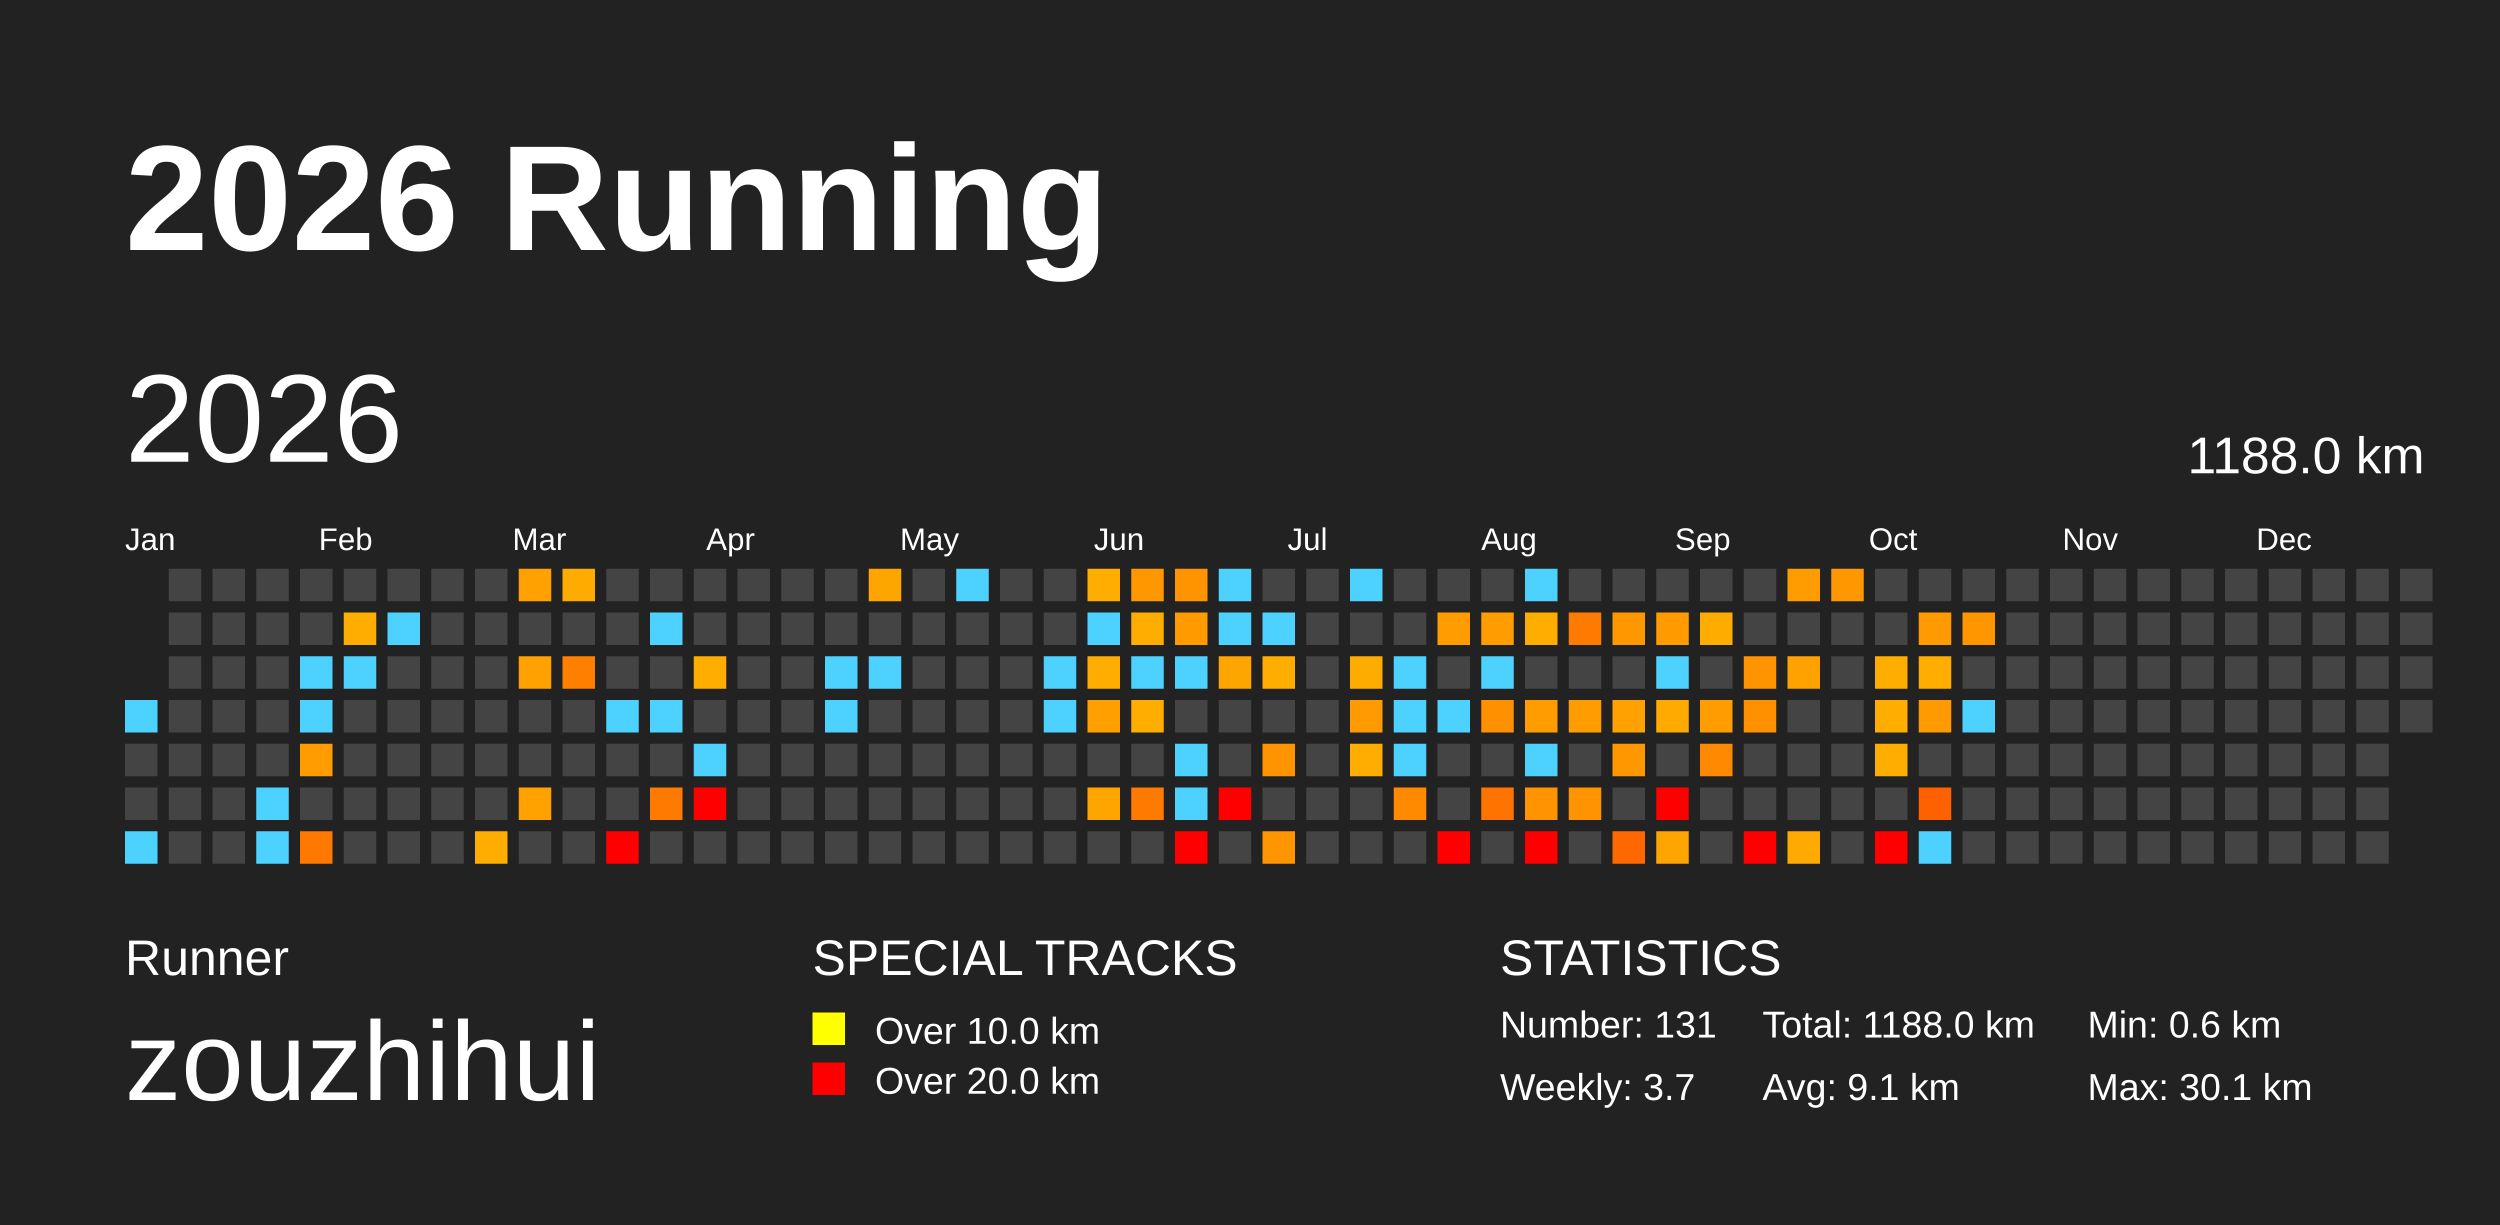
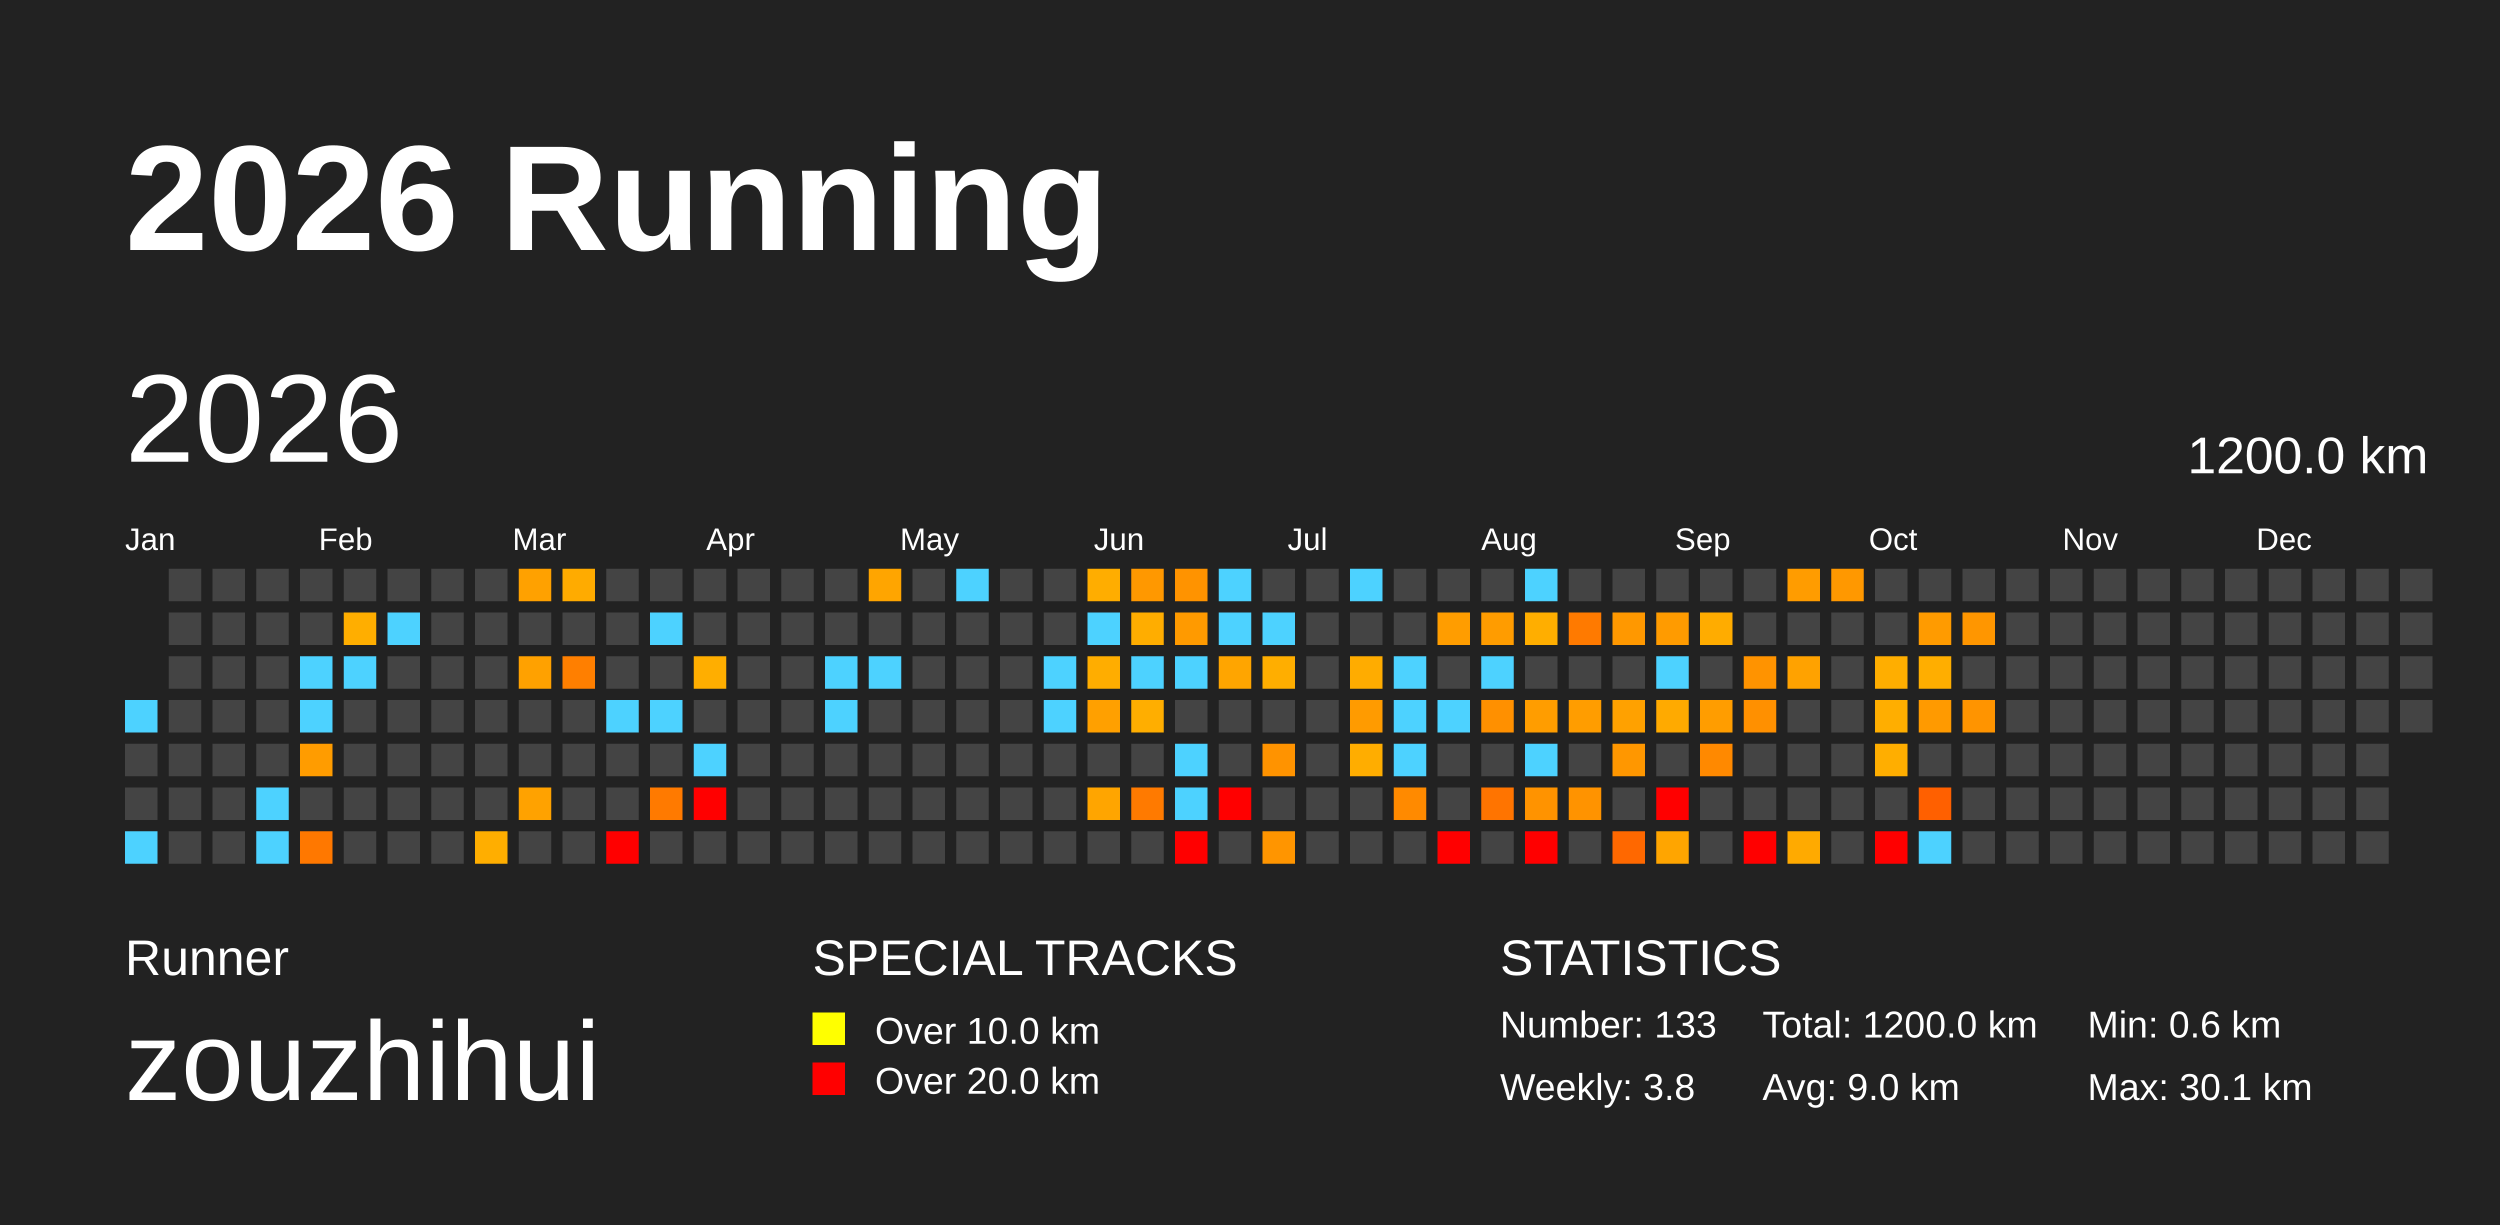
<svg xmlns="http://www.w3.org/2000/svg" baseProfile="full" height="98mm" version="1.1" viewBox="0,0,200,98" width="200mm">
  <defs />
  <rect fill="#222222" height="98" width="200" x="0" y="0" />
  <text fill="#FFFFFF" style="font-size:12px; font-family:Arial; font-weight:bold;" x="10" y="20">2026 Running</text>
  <text fill="#FFFFFF" style="font-size:4px; font-family:Arial" x="10" y="78">Runner</text>
  <text fill="#FFFFFF" style="font-size:9px; font-family:Arial" x="10" y="88">zouzhihui</text>
  <text fill="#FFFFFF" style="font-size:4px; font-family:Arial" x="65" y="78">SPECIAL TRACKS</text>
  <rect fill="yellow" height="2.6" width="2.6" x="65" y="81" />
  <text fill="#FFFFFF" style="font-size:3px; font-family:Arial" x="70" y="83.5">Over 10.0 km</text>
  <rect fill="red" height="2.6" width="2.6" x="65" y="85" />
  <text fill="#FFFFFF" style="font-size:3px; font-family:Arial" x="70" y="87.5">Over 20.0 km</text>
  <text fill="#FFFFFF" style="font-size:4px; font-family:Arial" x="120" y="78">STATISTICS</text>
-   <text fill="#FFFFFF" style="font-size:3px; font-family:Arial" x="120" y="83">Number: 131</text>
-   <text fill="#FFFFFF" style="font-size:3px; font-family:Arial" x="120" y="88">Weekly: 3.7</text>
-   <text fill="#FFFFFF" style="font-size:3px; font-family:Arial" x="141" y="83">Total: 1188.0 km</text>
-   <text fill="#FFFFFF" style="font-size:3px; font-family:Arial" x="141" y="88">Avg: 9.1 km</text>
+   <text fill="#FFFFFF" style="font-size:3px; font-family:Arial" x="120" y="83">Number: 133</text>
+   <text fill="#FFFFFF" style="font-size:3px; font-family:Arial" x="120" y="88">Weekly: 3.8</text>
+   <text fill="#FFFFFF" style="font-size:3px; font-family:Arial" x="141" y="83">Total: 1200.0 km</text>
+   <text fill="#FFFFFF" style="font-size:3px; font-family:Arial" x="141" y="88">Avg: 9.0 km</text>
  <text fill="#FFFFFF" style="font-size:3px; font-family:Arial" x="167" y="83">Min: 0.6 km</text>
  <text fill="#FFFFFF" style="font-size:3px; font-family:Arial" x="167" y="88">Max: 30.1 km</text>
  <text dominant-baseline="hanging" fill="#FFFFFF" style="font-size:10.0px; font-family:Arial;" x="10" y="30">2026</text>
-   <text dominant-baseline="hanging" fill="#FFFFFF" style="font-size:4.125px; font-family:Arial;" x="175" y="35">1188.0 km</text>
+   <text dominant-baseline="hanging" fill="#FFFFFF" style="font-size:4.125px; font-family:Arial;" x="175" y="35">1200.0 km</text>
  <text fill="#FFFFFF" style="font-size:2.5px; font-family:Arial" x="10.0" y="44">Jan</text>
  <text fill="#FFFFFF" style="font-size:2.5px; font-family:Arial" x="25.5" y="44">Feb</text>
  <text fill="#FFFFFF" style="font-size:2.5px; font-family:Arial" x="41.0" y="44">Mar</text>
  <text fill="#FFFFFF" style="font-size:2.5px; font-family:Arial" x="56.5" y="44">Apr</text>
  <text fill="#FFFFFF" style="font-size:2.5px; font-family:Arial" x="72.0" y="44">May</text>
  <text fill="#FFFFFF" style="font-size:2.5px; font-family:Arial" x="87.5" y="44">Jun</text>
  <text fill="#FFFFFF" style="font-size:2.5px; font-family:Arial" x="103.0" y="44">Jul</text>
  <text fill="#FFFFFF" style="font-size:2.5px; font-family:Arial" x="118.5" y="44">Aug</text>
  <text fill="#FFFFFF" style="font-size:2.5px; font-family:Arial" x="134.0" y="44">Sep</text>
  <text fill="#FFFFFF" style="font-size:2.5px; font-family:Arial" x="149.5" y="44">Oct</text>
  <text fill="#FFFFFF" style="font-size:2.5px; font-family:Arial" x="165.0" y="44">Nov</text>
  <text fill="#FFFFFF" style="font-size:2.5px; font-family:Arial" x="180.5" y="44">Dec</text>
  <rect fill="#4dd2ff" height="2.6" width="2.6" x="10.0" y="56.0" />
  <rect fill="#444444" height="2.6" width="2.6" x="10.0" y="59.5" />
  <rect fill="#444444" height="2.6" width="2.6" x="10.0" y="63.0" />
  <rect fill="#4dd2ff" height="2.6" width="2.6" x="10.0" y="66.5" />
  <rect fill="#444444" height="2.6" width="2.6" x="13.5" y="45.5" />
  <rect fill="#444444" height="2.6" width="2.6" x="13.5" y="49.0" />
  <rect fill="#444444" height="2.6" width="2.6" x="13.5" y="52.5" />
  <rect fill="#444444" height="2.6" width="2.6" x="13.5" y="56.0" />
  <rect fill="#444444" height="2.6" width="2.6" x="13.5" y="59.5" />
  <rect fill="#444444" height="2.6" width="2.6" x="13.5" y="63.0" />
  <rect fill="#444444" height="2.6" width="2.6" x="13.5" y="66.5" />
  <rect fill="#444444" height="2.6" width="2.6" x="17.0" y="45.5" />
  <rect fill="#444444" height="2.6" width="2.6" x="17.0" y="49.0" />
  <rect fill="#444444" height="2.6" width="2.6" x="17.0" y="52.5" />
  <rect fill="#444444" height="2.6" width="2.6" x="17.0" y="56.0" />
  <rect fill="#444444" height="2.6" width="2.6" x="17.0" y="59.5" />
  <rect fill="#444444" height="2.6" width="2.6" x="17.0" y="63.0" />
  <rect fill="#444444" height="2.6" width="2.6" x="17.0" y="66.5" />
  <rect fill="#444444" height="2.6" width="2.6" x="20.5" y="45.5" />
  <rect fill="#444444" height="2.6" width="2.6" x="20.5" y="49.0" />
  <rect fill="#444444" height="2.6" width="2.6" x="20.5" y="52.5" />
  <rect fill="#444444" height="2.6" width="2.6" x="20.5" y="56.0" />
  <rect fill="#444444" height="2.6" width="2.6" x="20.5" y="59.5" />
  <rect fill="#4dd2ff" height="2.6" width="2.6" x="20.5" y="63.0" />
  <rect fill="#4dd2ff" height="2.6" width="2.6" x="20.5" y="66.5" />
  <rect fill="#444444" height="2.6" width="2.6" x="24.0" y="45.5" />
  <rect fill="#444444" height="2.6" width="2.6" x="24.0" y="49.0" />
  <rect fill="#4dd2ff" height="2.6" width="2.6" x="24.0" y="52.5" />
  <rect fill="#4dd2ff" height="2.6" width="2.6" x="24.0" y="56.0" />
  <rect fill="#ff9c00" height="2.6" width="2.6" x="24.0" y="59.5" />
  <rect fill="#444444" height="2.6" width="2.6" x="24.0" y="63.0" />
  <rect fill="#ff7800" height="2.6" width="2.6" x="24.0" y="66.5" />
  <rect fill="#444444" height="2.6" width="2.6" x="27.5" y="45.5" />
  <rect fill="#ffae00" height="2.6" width="2.6" x="27.5" y="49.0" />
  <rect fill="#4dd2ff" height="2.6" width="2.6" x="27.5" y="52.5" />
  <rect fill="#444444" height="2.6" width="2.6" x="27.5" y="56.0" />
  <rect fill="#444444" height="2.6" width="2.6" x="27.5" y="59.5" />
  <rect fill="#444444" height="2.6" width="2.6" x="27.5" y="63.0" />
  <rect fill="#444444" height="2.6" width="2.6" x="27.5" y="66.5" />
  <rect fill="#444444" height="2.6" width="2.6" x="31.0" y="45.5" />
  <rect fill="#4dd2ff" height="2.6" width="2.6" x="31.0" y="49.0" />
  <rect fill="#444444" height="2.6" width="2.6" x="31.0" y="52.5" />
  <rect fill="#444444" height="2.6" width="2.6" x="31.0" y="56.0" />
  <rect fill="#444444" height="2.6" width="2.6" x="31.0" y="59.5" />
  <rect fill="#444444" height="2.6" width="2.6" x="31.0" y="63.0" />
  <rect fill="#444444" height="2.6" width="2.6" x="31.0" y="66.5" />
  <rect fill="#444444" height="2.6" width="2.6" x="34.5" y="45.5" />
  <rect fill="#444444" height="2.6" width="2.6" x="34.5" y="49.0" />
  <rect fill="#444444" height="2.6" width="2.6" x="34.5" y="52.5" />
  <rect fill="#444444" height="2.6" width="2.6" x="34.5" y="56.0" />
  <rect fill="#444444" height="2.6" width="2.6" x="34.5" y="59.5" />
  <rect fill="#444444" height="2.6" width="2.6" x="34.5" y="63.0" />
  <rect fill="#444444" height="2.6" width="2.6" x="34.5" y="66.5" />
  <rect fill="#444444" height="2.6" width="2.6" x="38.0" y="45.5" />
  <rect fill="#444444" height="2.6" width="2.6" x="38.0" y="49.0" />
  <rect fill="#444444" height="2.6" width="2.6" x="38.0" y="52.5" />
  <rect fill="#444444" height="2.6" width="2.6" x="38.0" y="56.0" />
  <rect fill="#444444" height="2.6" width="2.6" x="38.0" y="59.5" />
  <rect fill="#444444" height="2.6" width="2.6" x="38.0" y="63.0" />
  <rect fill="#ffae00" height="2.6" width="2.6" x="38.0" y="66.5" />
  <rect fill="#ffa100" height="2.6" width="2.6" x="41.5" y="45.5" />
  <rect fill="#444444" height="2.6" width="2.6" x="41.5" y="49.0" />
  <rect fill="#ffa100" height="2.6" width="2.6" x="41.5" y="52.5" />
  <rect fill="#444444" height="2.6" width="2.6" x="41.5" y="56.0" />
  <rect fill="#444444" height="2.6" width="2.6" x="41.5" y="59.5" />
  <rect fill="#ffa200" height="2.6" width="2.6" x="41.5" y="63.0" />
  <rect fill="#444444" height="2.6" width="2.6" x="41.5" y="66.5" />
  <rect fill="#ffab00" height="2.6" width="2.6" x="45.0" y="45.5" />
  <rect fill="#444444" height="2.6" width="2.6" x="45.0" y="49.0" />
  <rect fill="#ff7f00" height="2.6" width="2.6" x="45.0" y="52.5" />
  <rect fill="#444444" height="2.6" width="2.6" x="45.0" y="56.0" />
  <rect fill="#444444" height="2.6" width="2.6" x="45.0" y="59.5" />
  <rect fill="#444444" height="2.6" width="2.6" x="45.0" y="63.0" />
  <rect fill="#444444" height="2.6" width="2.6" x="45.0" y="66.5" />
  <rect fill="#444444" height="2.6" width="2.6" x="48.5" y="45.5" />
  <rect fill="#444444" height="2.6" width="2.6" x="48.5" y="49.0" />
  <rect fill="#444444" height="2.6" width="2.6" x="48.5" y="52.5" />
  <rect fill="#4dd2ff" height="2.6" width="2.6" x="48.5" y="56.0" />
  <rect fill="#444444" height="2.6" width="2.6" x="48.5" y="59.5" />
  <rect fill="#444444" height="2.6" width="2.6" x="48.5" y="63.0" />
  <rect fill="red" height="2.6" width="2.6" x="48.5" y="66.5" />
  <rect fill="#444444" height="2.6" width="2.6" x="52.0" y="45.5" />
  <rect fill="#4dd2ff" height="2.6" width="2.6" x="52.0" y="49.0" />
  <rect fill="#444444" height="2.6" width="2.6" x="52.0" y="52.5" />
  <rect fill="#4dd2ff" height="2.6" width="2.6" x="52.0" y="56.0" />
  <rect fill="#444444" height="2.6" width="2.6" x="52.0" y="59.5" />
  <rect fill="#ff7a00" height="2.6" width="2.6" x="52.0" y="63.0" />
  <rect fill="#444444" height="2.6" width="2.6" x="52.0" y="66.5" />
  <rect fill="#444444" height="2.6" width="2.6" x="55.5" y="45.5" />
  <rect fill="#444444" height="2.6" width="2.6" x="55.5" y="49.0" />
  <rect fill="#ffae00" height="2.6" width="2.6" x="55.5" y="52.5" />
  <rect fill="#444444" height="2.6" width="2.6" x="55.5" y="56.0" />
  <rect fill="#4dd2ff" height="2.6" width="2.6" x="55.5" y="59.5" />
  <rect fill="red" height="2.6" width="2.6" x="55.5" y="63.0" />
  <rect fill="#444444" height="2.6" width="2.6" x="55.5" y="66.5" />
  <rect fill="#444444" height="2.6" width="2.6" x="59.0" y="45.5" />
  <rect fill="#444444" height="2.6" width="2.6" x="59.0" y="49.0" />
  <rect fill="#444444" height="2.6" width="2.6" x="59.0" y="52.5" />
  <rect fill="#444444" height="2.6" width="2.6" x="59.0" y="56.0" />
  <rect fill="#444444" height="2.6" width="2.6" x="59.0" y="59.5" />
  <rect fill="#444444" height="2.6" width="2.6" x="59.0" y="63.0" />
  <rect fill="#444444" height="2.6" width="2.6" x="59.0" y="66.5" />
  <rect fill="#444444" height="2.6" width="2.6" x="62.5" y="45.5" />
  <rect fill="#444444" height="2.6" width="2.6" x="62.5" y="49.0" />
  <rect fill="#444444" height="2.6" width="2.6" x="62.5" y="52.5" />
  <rect fill="#444444" height="2.6" width="2.6" x="62.5" y="56.0" />
  <rect fill="#444444" height="2.6" width="2.6" x="62.5" y="59.5" />
  <rect fill="#444444" height="2.6" width="2.6" x="62.5" y="63.0" />
  <rect fill="#444444" height="2.6" width="2.6" x="62.5" y="66.5" />
  <rect fill="#444444" height="2.6" width="2.6" x="66.0" y="45.5" />
  <rect fill="#444444" height="2.6" width="2.6" x="66.0" y="49.0" />
  <rect fill="#4dd2ff" height="2.6" width="2.6" x="66.0" y="52.5" />
  <rect fill="#4dd2ff" height="2.6" width="2.6" x="66.0" y="56.0" />
  <rect fill="#444444" height="2.6" width="2.6" x="66.0" y="59.5" />
  <rect fill="#444444" height="2.6" width="2.6" x="66.0" y="63.0" />
  <rect fill="#444444" height="2.6" width="2.6" x="66.0" y="66.5" />
  <rect fill="#ffa500" height="2.6" width="2.6" x="69.5" y="45.5" />
  <rect fill="#444444" height="2.6" width="2.6" x="69.5" y="49.0" />
  <rect fill="#4dd2ff" height="2.6" width="2.6" x="69.5" y="52.5" />
  <rect fill="#444444" height="2.6" width="2.6" x="69.5" y="56.0" />
  <rect fill="#444444" height="2.6" width="2.6" x="69.5" y="59.5" />
  <rect fill="#444444" height="2.6" width="2.6" x="69.5" y="63.0" />
  <rect fill="#444444" height="2.6" width="2.6" x="69.5" y="66.5" />
  <rect fill="#444444" height="2.6" width="2.6" x="73.0" y="45.5" />
  <rect fill="#444444" height="2.6" width="2.6" x="73.0" y="49.0" />
  <rect fill="#444444" height="2.6" width="2.6" x="73.0" y="52.5" />
  <rect fill="#444444" height="2.6" width="2.6" x="73.0" y="56.0" />
  <rect fill="#444444" height="2.6" width="2.6" x="73.0" y="59.5" />
  <rect fill="#444444" height="2.6" width="2.6" x="73.0" y="63.0" />
  <rect fill="#444444" height="2.6" width="2.6" x="73.0" y="66.5" />
  <rect fill="#4dd2ff" height="2.6" width="2.6" x="76.5" y="45.5" />
  <rect fill="#444444" height="2.6" width="2.6" x="76.5" y="49.0" />
  <rect fill="#444444" height="2.6" width="2.6" x="76.5" y="52.5" />
  <rect fill="#444444" height="2.6" width="2.6" x="76.5" y="56.0" />
  <rect fill="#444444" height="2.6" width="2.6" x="76.5" y="59.5" />
  <rect fill="#444444" height="2.6" width="2.6" x="76.5" y="63.0" />
  <rect fill="#444444" height="2.6" width="2.6" x="76.5" y="66.5" />
  <rect fill="#444444" height="2.6" width="2.6" x="80.0" y="45.5" />
  <rect fill="#444444" height="2.6" width="2.6" x="80.0" y="49.0" />
  <rect fill="#444444" height="2.6" width="2.6" x="80.0" y="52.5" />
  <rect fill="#444444" height="2.6" width="2.6" x="80.0" y="56.0" />
  <rect fill="#444444" height="2.6" width="2.6" x="80.0" y="59.5" />
  <rect fill="#444444" height="2.6" width="2.6" x="80.0" y="63.0" />
  <rect fill="#444444" height="2.6" width="2.6" x="80.0" y="66.5" />
  <rect fill="#444444" height="2.6" width="2.6" x="83.5" y="45.5" />
  <rect fill="#444444" height="2.6" width="2.6" x="83.5" y="49.0" />
  <rect fill="#4dd2ff" height="2.6" width="2.6" x="83.5" y="52.5" />
  <rect fill="#4dd2ff" height="2.6" width="2.6" x="83.5" y="56.0" />
  <rect fill="#444444" height="2.6" width="2.6" x="83.5" y="59.5" />
  <rect fill="#444444" height="2.6" width="2.6" x="83.5" y="63.0" />
  <rect fill="#444444" height="2.6" width="2.6" x="83.5" y="66.5" />
  <rect fill="#ffad00" height="2.6" width="2.6" x="87.0" y="45.5" />
  <rect fill="#4dd2ff" height="2.6" width="2.6" x="87.0" y="49.0" />
  <rect fill="#ffad00" height="2.6" width="2.6" x="87.0" y="52.5" />
  <rect fill="#ffa000" height="2.6" width="2.6" x="87.0" y="56.0" />
  <rect fill="#444444" height="2.6" width="2.6" x="87.0" y="59.5" />
  <rect fill="#ffa500" height="2.6" width="2.6" x="87.0" y="63.0" />
  <rect fill="#444444" height="2.6" width="2.6" x="87.0" y="66.5" />
  <rect fill="#ff9800" height="2.6" width="2.6" x="90.5" y="45.5" />
  <rect fill="#ffad00" height="2.6" width="2.6" x="90.5" y="49.0" />
  <rect fill="#4dd2ff" height="2.6" width="2.6" x="90.5" y="52.5" />
  <rect fill="#ffae00" height="2.6" width="2.6" x="90.5" y="56.0" />
  <rect fill="#444444" height="2.6" width="2.6" x="90.5" y="59.5" />
  <rect fill="#ff7a00" height="2.6" width="2.6" x="90.5" y="63.0" />
  <rect fill="#444444" height="2.6" width="2.6" x="90.5" y="66.5" />
  <rect fill="#ff9300" height="2.6" width="2.6" x="94.0" y="45.5" />
  <rect fill="#ff9a00" height="2.6" width="2.6" x="94.0" y="49.0" />
  <rect fill="#4dd2ff" height="2.6" width="2.6" x="94.0" y="52.5" />
  <rect fill="#444444" height="2.6" width="2.6" x="94.0" y="56.0" />
  <rect fill="#4dd2ff" height="2.6" width="2.6" x="94.0" y="59.5" />
  <rect fill="#4dd2ff" height="2.6" width="2.6" x="94.0" y="63.0" />
  <rect fill="red" height="2.6" width="2.6" x="94.0" y="66.5" />
  <rect fill="#4dd2ff" height="2.6" width="2.6" x="97.5" y="45.5" />
  <rect fill="#4dd2ff" height="2.6" width="2.6" x="97.5" y="49.0" />
  <rect fill="#ffa500" height="2.6" width="2.6" x="97.5" y="52.5" />
  <rect fill="#444444" height="2.6" width="2.6" x="97.5" y="56.0" />
  <rect fill="#444444" height="2.6" width="2.6" x="97.5" y="59.5" />
  <rect fill="red" height="2.6" width="2.6" x="97.5" y="63.0" />
  <rect fill="#444444" height="2.6" width="2.6" x="97.5" y="66.5" />
  <rect fill="#444444" height="2.6" width="2.6" x="101.0" y="45.5" />
  <rect fill="#4dd2ff" height="2.6" width="2.6" x="101.0" y="49.0" />
  <rect fill="#ffae00" height="2.6" width="2.6" x="101.0" y="52.5" />
  <rect fill="#444444" height="2.6" width="2.6" x="101.0" y="56.0" />
  <rect fill="#ff9300" height="2.6" width="2.6" x="101.0" y="59.5" />
  <rect fill="#444444" height="2.6" width="2.6" x="101.0" y="63.0" />
  <rect fill="#ff9500" height="2.6" width="2.6" x="101.0" y="66.5" />
  <rect fill="#444444" height="2.6" width="2.6" x="104.5" y="45.5" />
  <rect fill="#444444" height="2.6" width="2.6" x="104.5" y="49.0" />
  <rect fill="#444444" height="2.6" width="2.6" x="104.5" y="52.5" />
  <rect fill="#444444" height="2.6" width="2.6" x="104.5" y="56.0" />
  <rect fill="#444444" height="2.6" width="2.6" x="104.5" y="59.5" />
  <rect fill="#444444" height="2.6" width="2.6" x="104.5" y="63.0" />
  <rect fill="#444444" height="2.6" width="2.6" x="104.5" y="66.5" />
  <rect fill="#4dd2ff" height="2.6" width="2.6" x="108.0" y="45.5" />
  <rect fill="#444444" height="2.6" width="2.6" x="108.0" y="49.0" />
  <rect fill="#ffac00" height="2.6" width="2.6" x="108.0" y="52.5" />
  <rect fill="#ff9b00" height="2.6" width="2.6" x="108.0" y="56.0" />
  <rect fill="#ffad00" height="2.6" width="2.6" x="108.0" y="59.5" />
  <rect fill="#444444" height="2.6" width="2.6" x="108.0" y="63.0" />
  <rect fill="#444444" height="2.6" width="2.6" x="108.0" y="66.5" />
  <rect fill="#444444" height="2.6" width="2.6" x="111.5" y="45.5" />
  <rect fill="#444444" height="2.6" width="2.6" x="111.5" y="49.0" />
  <rect fill="#4dd2ff" height="2.6" width="2.6" x="111.5" y="52.5" />
  <rect fill="#4dd2ff" height="2.6" width="2.6" x="111.5" y="56.0" />
  <rect fill="#4dd2ff" height="2.6" width="2.6" x="111.5" y="59.5" />
  <rect fill="#ff8a00" height="2.6" width="2.6" x="111.5" y="63.0" />
  <rect fill="#444444" height="2.6" width="2.6" x="111.5" y="66.5" />
  <rect fill="#444444" height="2.6" width="2.6" x="115.0" y="45.5" />
  <rect fill="#ff9d00" height="2.6" width="2.6" x="115.0" y="49.0" />
  <rect fill="#444444" height="2.6" width="2.6" x="115.0" y="52.5" />
  <rect fill="#4dd2ff" height="2.6" width="2.6" x="115.0" y="56.0" />
  <rect fill="#444444" height="2.6" width="2.6" x="115.0" y="59.5" />
  <rect fill="#444444" height="2.6" width="2.6" x="115.0" y="63.0" />
  <rect fill="red" height="2.6" width="2.6" x="115.0" y="66.5" />
  <rect fill="#444444" height="2.6" width="2.6" x="118.5" y="45.5" />
  <rect fill="#ff9c00" height="2.6" width="2.6" x="118.5" y="49.0" />
  <rect fill="#4dd2ff" height="2.6" width="2.6" x="118.5" y="52.5" />
  <rect fill="#ff9000" height="2.6" width="2.6" x="118.5" y="56.0" />
  <rect fill="#444444" height="2.6" width="2.6" x="118.5" y="59.5" />
  <rect fill="#ff7400" height="2.6" width="2.6" x="118.5" y="63.0" />
  <rect fill="#444444" height="2.6" width="2.6" x="118.5" y="66.5" />
  <rect fill="#4dd2ff" height="2.6" width="2.6" x="122.0" y="45.5" />
  <rect fill="#ffae00" height="2.6" width="2.6" x="122.0" y="49.0" />
  <rect fill="#444444" height="2.6" width="2.6" x="122.0" y="52.5" />
  <rect fill="#ff9d00" height="2.6" width="2.6" x="122.0" y="56.0" />
  <rect fill="#4dd2ff" height="2.6" width="2.6" x="122.0" y="59.5" />
  <rect fill="#ff9300" height="2.6" width="2.6" x="122.0" y="63.0" />
  <rect fill="red" height="2.6" width="2.6" x="122.0" y="66.5" />
  <rect fill="#444444" height="2.6" width="2.6" x="125.5" y="45.5" />
  <rect fill="#ff7a00" height="2.6" width="2.6" x="125.5" y="49.0" />
  <rect fill="#444444" height="2.6" width="2.6" x="125.5" y="52.5" />
  <rect fill="#ff9d00" height="2.6" width="2.6" x="125.5" y="56.0" />
  <rect fill="#444444" height="2.6" width="2.6" x="125.5" y="59.5" />
  <rect fill="#ff9300" height="2.6" width="2.6" x="125.5" y="63.0" />
  <rect fill="#444444" height="2.6" width="2.6" x="125.5" y="66.5" />
  <rect fill="#444444" height="2.6" width="2.6" x="129.0" y="45.5" />
  <rect fill="#ff9800" height="2.6" width="2.6" x="129.0" y="49.0" />
  <rect fill="#444444" height="2.6" width="2.6" x="129.0" y="52.5" />
  <rect fill="#ffa100" height="2.6" width="2.6" x="129.0" y="56.0" />
  <rect fill="#ff9700" height="2.6" width="2.6" x="129.0" y="59.5" />
  <rect fill="#444444" height="2.6" width="2.6" x="129.0" y="63.0" />
  <rect fill="#ff6800" height="2.6" width="2.6" x="129.0" y="66.5" />
  <rect fill="#444444" height="2.6" width="2.6" x="132.5" y="45.5" />
  <rect fill="#ff9b00" height="2.6" width="2.6" x="132.5" y="49.0" />
  <rect fill="#4dd2ff" height="2.6" width="2.6" x="132.5" y="52.5" />
  <rect fill="#ffaa00" height="2.6" width="2.6" x="132.5" y="56.0" />
  <rect fill="#444444" height="2.6" width="2.6" x="132.5" y="59.5" />
  <rect fill="red" height="2.6" width="2.6" x="132.5" y="63.0" />
  <rect fill="#ffa500" height="2.6" width="2.6" x="132.5" y="66.5" />
  <rect fill="#444444" height="2.6" width="2.6" x="136.0" y="45.5" />
  <rect fill="#ffac00" height="2.6" width="2.6" x="136.0" y="49.0" />
  <rect fill="#444444" height="2.6" width="2.6" x="136.0" y="52.5" />
  <rect fill="#ff9d00" height="2.6" width="2.6" x="136.0" y="56.0" />
  <rect fill="#ff8900" height="2.6" width="2.6" x="136.0" y="59.5" />
  <rect fill="#444444" height="2.6" width="2.6" x="136.0" y="63.0" />
  <rect fill="#444444" height="2.6" width="2.6" x="136.0" y="66.5" />
  <rect fill="#444444" height="2.6" width="2.6" x="139.5" y="45.5" />
  <rect fill="#444444" height="2.6" width="2.6" x="139.5" y="49.0" />
  <rect fill="#ff9300" height="2.6" width="2.6" x="139.5" y="52.5" />
  <rect fill="#ff9000" height="2.6" width="2.6" x="139.5" y="56.0" />
  <rect fill="#444444" height="2.6" width="2.6" x="139.5" y="59.5" />
  <rect fill="#444444" height="2.6" width="2.6" x="139.5" y="63.0" />
  <rect fill="red" height="2.6" width="2.6" x="139.5" y="66.5" />
  <rect fill="#ff9c00" height="2.6" width="2.6" x="143.0" y="45.5" />
  <rect fill="#444444" height="2.6" width="2.6" x="143.0" y="49.0" />
  <rect fill="#ffa200" height="2.6" width="2.6" x="143.0" y="52.5" />
  <rect fill="#444444" height="2.6" width="2.6" x="143.0" y="56.0" />
  <rect fill="#444444" height="2.6" width="2.6" x="143.0" y="59.5" />
  <rect fill="#444444" height="2.6" width="2.6" x="143.0" y="63.0" />
  <rect fill="#ffaa00" height="2.6" width="2.6" x="143.0" y="66.5" />
  <rect fill="#ff9800" height="2.6" width="2.6" x="146.5" y="45.5" />
  <rect fill="#444444" height="2.6" width="2.6" x="146.5" y="49.0" />
  <rect fill="#444444" height="2.6" width="2.6" x="146.5" y="52.5" />
  <rect fill="#444444" height="2.6" width="2.6" x="146.5" y="56.0" />
  <rect fill="#444444" height="2.6" width="2.6" x="146.5" y="59.5" />
  <rect fill="#444444" height="2.6" width="2.6" x="146.5" y="63.0" />
  <rect fill="#444444" height="2.6" width="2.6" x="146.5" y="66.5" />
  <rect fill="#444444" height="2.6" width="2.6" x="150.0" y="45.5" />
  <rect fill="#444444" height="2.6" width="2.6" x="150.0" y="49.0" />
  <rect fill="#ffae00" height="2.6" width="2.6" x="150.0" y="52.5" />
  <rect fill="#ffae00" height="2.6" width="2.6" x="150.0" y="56.0" />
  <rect fill="#ffae00" height="2.6" width="2.6" x="150.0" y="59.5" />
  <rect fill="#444444" height="2.6" width="2.6" x="150.0" y="63.0" />
  <rect fill="red" height="2.6" width="2.6" x="150.0" y="66.5" />
  <rect fill="#444444" height="2.6" width="2.6" x="153.5" y="45.5" />
  <rect fill="#ff9b00" height="2.6" width="2.6" x="153.5" y="49.0" />
  <rect fill="#ffae00" height="2.6" width="2.6" x="153.5" y="52.5" />
  <rect fill="#ff9a00" height="2.6" width="2.6" x="153.5" y="56.0" />
  <rect fill="#444444" height="2.6" width="2.6" x="153.5" y="59.5" />
  <rect fill="#ff6000" height="2.6" width="2.6" x="153.5" y="63.0" />
  <rect fill="#4dd2ff" height="2.6" width="2.6" x="153.5" y="66.5" />
  <rect fill="#444444" height="2.6" width="2.6" x="157.0" y="45.5" />
  <rect fill="#ff9600" height="2.6" width="2.6" x="157.0" y="49.0" />
  <rect fill="#444444" height="2.6" width="2.6" x="157.0" y="52.5" />
-   <rect fill="#4dd2ff" height="2.6" width="2.6" x="157.0" y="56.0" />
+   <rect fill="#ff9400" height="2.6" width="2.6" x="157.0" y="56.0" />
  <rect fill="#444444" height="2.6" width="2.6" x="157.0" y="59.5" />
  <rect fill="#444444" height="2.6" width="2.6" x="157.0" y="63.0" />
  <rect fill="#444444" height="2.6" width="2.6" x="157.0" y="66.5" />
  <rect fill="#444444" height="2.6" width="2.6" x="160.5" y="45.5" />
  <rect fill="#444444" height="2.6" width="2.6" x="160.5" y="49.0" />
  <rect fill="#444444" height="2.6" width="2.6" x="160.5" y="52.5" />
  <rect fill="#444444" height="2.6" width="2.6" x="160.5" y="56.0" />
  <rect fill="#444444" height="2.6" width="2.6" x="160.5" y="59.5" />
  <rect fill="#444444" height="2.6" width="2.6" x="160.5" y="63.0" />
  <rect fill="#444444" height="2.6" width="2.6" x="160.5" y="66.5" />
  <rect fill="#444444" height="2.6" width="2.6" x="164.0" y="45.5" />
  <rect fill="#444444" height="2.6" width="2.6" x="164.0" y="49.0" />
  <rect fill="#444444" height="2.6" width="2.6" x="164.0" y="52.5" />
  <rect fill="#444444" height="2.6" width="2.6" x="164.0" y="56.0" />
  <rect fill="#444444" height="2.6" width="2.6" x="164.0" y="59.5" />
  <rect fill="#444444" height="2.6" width="2.6" x="164.0" y="63.0" />
  <rect fill="#444444" height="2.6" width="2.6" x="164.0" y="66.5" />
  <rect fill="#444444" height="2.6" width="2.6" x="167.5" y="45.5" />
  <rect fill="#444444" height="2.6" width="2.6" x="167.5" y="49.0" />
  <rect fill="#444444" height="2.6" width="2.6" x="167.5" y="52.5" />
  <rect fill="#444444" height="2.6" width="2.6" x="167.5" y="56.0" />
  <rect fill="#444444" height="2.6" width="2.6" x="167.5" y="59.5" />
  <rect fill="#444444" height="2.6" width="2.6" x="167.5" y="63.0" />
  <rect fill="#444444" height="2.6" width="2.6" x="167.5" y="66.5" />
  <rect fill="#444444" height="2.6" width="2.6" x="171.0" y="45.5" />
  <rect fill="#444444" height="2.6" width="2.6" x="171.0" y="49.0" />
  <rect fill="#444444" height="2.6" width="2.6" x="171.0" y="52.5" />
  <rect fill="#444444" height="2.6" width="2.6" x="171.0" y="56.0" />
  <rect fill="#444444" height="2.6" width="2.6" x="171.0" y="59.5" />
  <rect fill="#444444" height="2.6" width="2.6" x="171.0" y="63.0" />
  <rect fill="#444444" height="2.6" width="2.6" x="171.0" y="66.5" />
  <rect fill="#444444" height="2.6" width="2.6" x="174.5" y="45.5" />
  <rect fill="#444444" height="2.6" width="2.6" x="174.5" y="49.0" />
  <rect fill="#444444" height="2.6" width="2.6" x="174.5" y="52.5" />
  <rect fill="#444444" height="2.6" width="2.6" x="174.5" y="56.0" />
  <rect fill="#444444" height="2.6" width="2.6" x="174.5" y="59.5" />
  <rect fill="#444444" height="2.6" width="2.6" x="174.5" y="63.0" />
  <rect fill="#444444" height="2.6" width="2.6" x="174.5" y="66.5" />
  <rect fill="#444444" height="2.6" width="2.6" x="178.0" y="45.5" />
  <rect fill="#444444" height="2.6" width="2.6" x="178.0" y="49.0" />
  <rect fill="#444444" height="2.6" width="2.6" x="178.0" y="52.5" />
  <rect fill="#444444" height="2.6" width="2.6" x="178.0" y="56.0" />
  <rect fill="#444444" height="2.6" width="2.6" x="178.0" y="59.5" />
  <rect fill="#444444" height="2.6" width="2.6" x="178.0" y="63.0" />
  <rect fill="#444444" height="2.6" width="2.6" x="178.0" y="66.5" />
  <rect fill="#444444" height="2.6" width="2.6" x="181.5" y="45.5" />
  <rect fill="#444444" height="2.6" width="2.6" x="181.5" y="49.0" />
  <rect fill="#444444" height="2.6" width="2.6" x="181.5" y="52.5" />
  <rect fill="#444444" height="2.6" width="2.6" x="181.5" y="56.0" />
  <rect fill="#444444" height="2.6" width="2.6" x="181.5" y="59.5" />
  <rect fill="#444444" height="2.6" width="2.6" x="181.5" y="63.0" />
  <rect fill="#444444" height="2.6" width="2.6" x="181.5" y="66.5" />
  <rect fill="#444444" height="2.6" width="2.6" x="185.0" y="45.5" />
  <rect fill="#444444" height="2.6" width="2.6" x="185.0" y="49.0" />
  <rect fill="#444444" height="2.6" width="2.6" x="185.0" y="52.5" />
  <rect fill="#444444" height="2.6" width="2.6" x="185.0" y="56.0" />
  <rect fill="#444444" height="2.6" width="2.6" x="185.0" y="59.5" />
  <rect fill="#444444" height="2.6" width="2.6" x="185.0" y="63.0" />
  <rect fill="#444444" height="2.6" width="2.6" x="185.0" y="66.5" />
  <rect fill="#444444" height="2.6" width="2.6" x="188.5" y="45.5" />
  <rect fill="#444444" height="2.6" width="2.6" x="188.5" y="49.0" />
  <rect fill="#444444" height="2.6" width="2.6" x="188.5" y="52.5" />
  <rect fill="#444444" height="2.6" width="2.6" x="188.5" y="56.0" />
  <rect fill="#444444" height="2.6" width="2.6" x="188.5" y="59.5" />
  <rect fill="#444444" height="2.6" width="2.6" x="188.5" y="63.0" />
  <rect fill="#444444" height="2.6" width="2.6" x="188.5" y="66.5" />
  <rect fill="#444444" height="2.6" width="2.6" x="192.0" y="45.5" />
  <rect fill="#444444" height="2.6" width="2.6" x="192.0" y="49.0" />
  <rect fill="#444444" height="2.6" width="2.6" x="192.0" y="52.5" />
  <rect fill="#444444" height="2.6" width="2.6" x="192.0" y="56.0" />
</svg>
